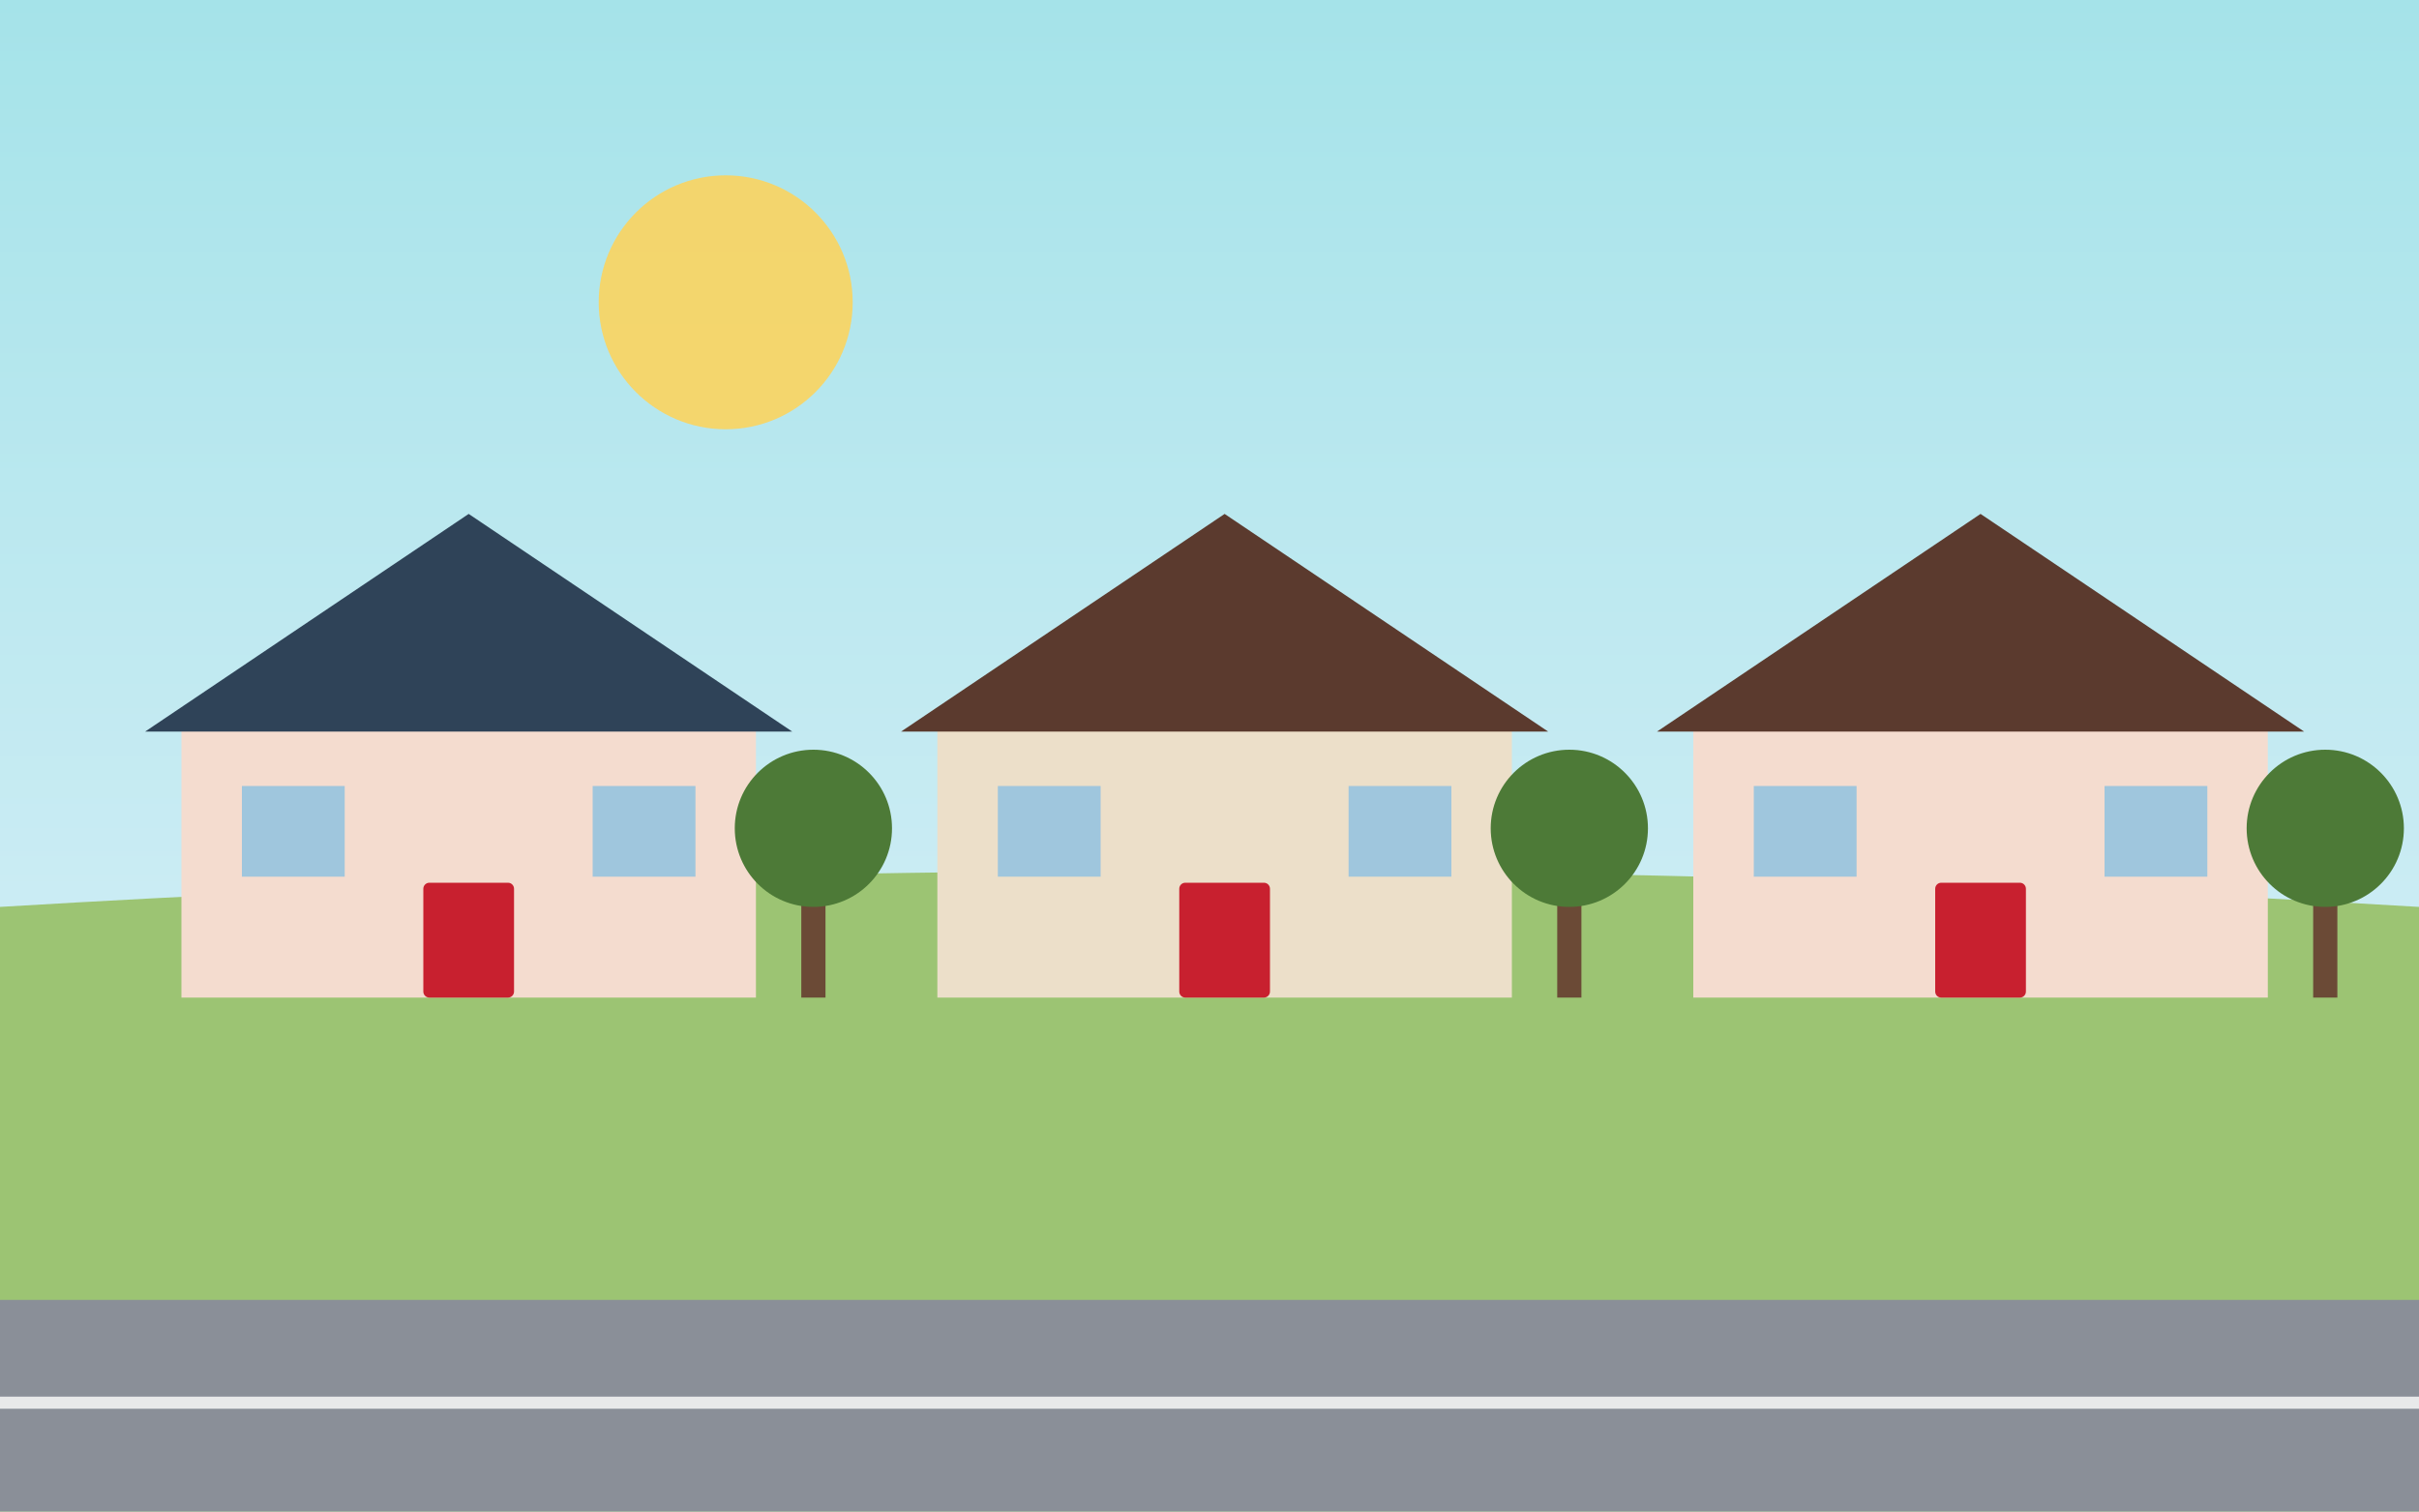
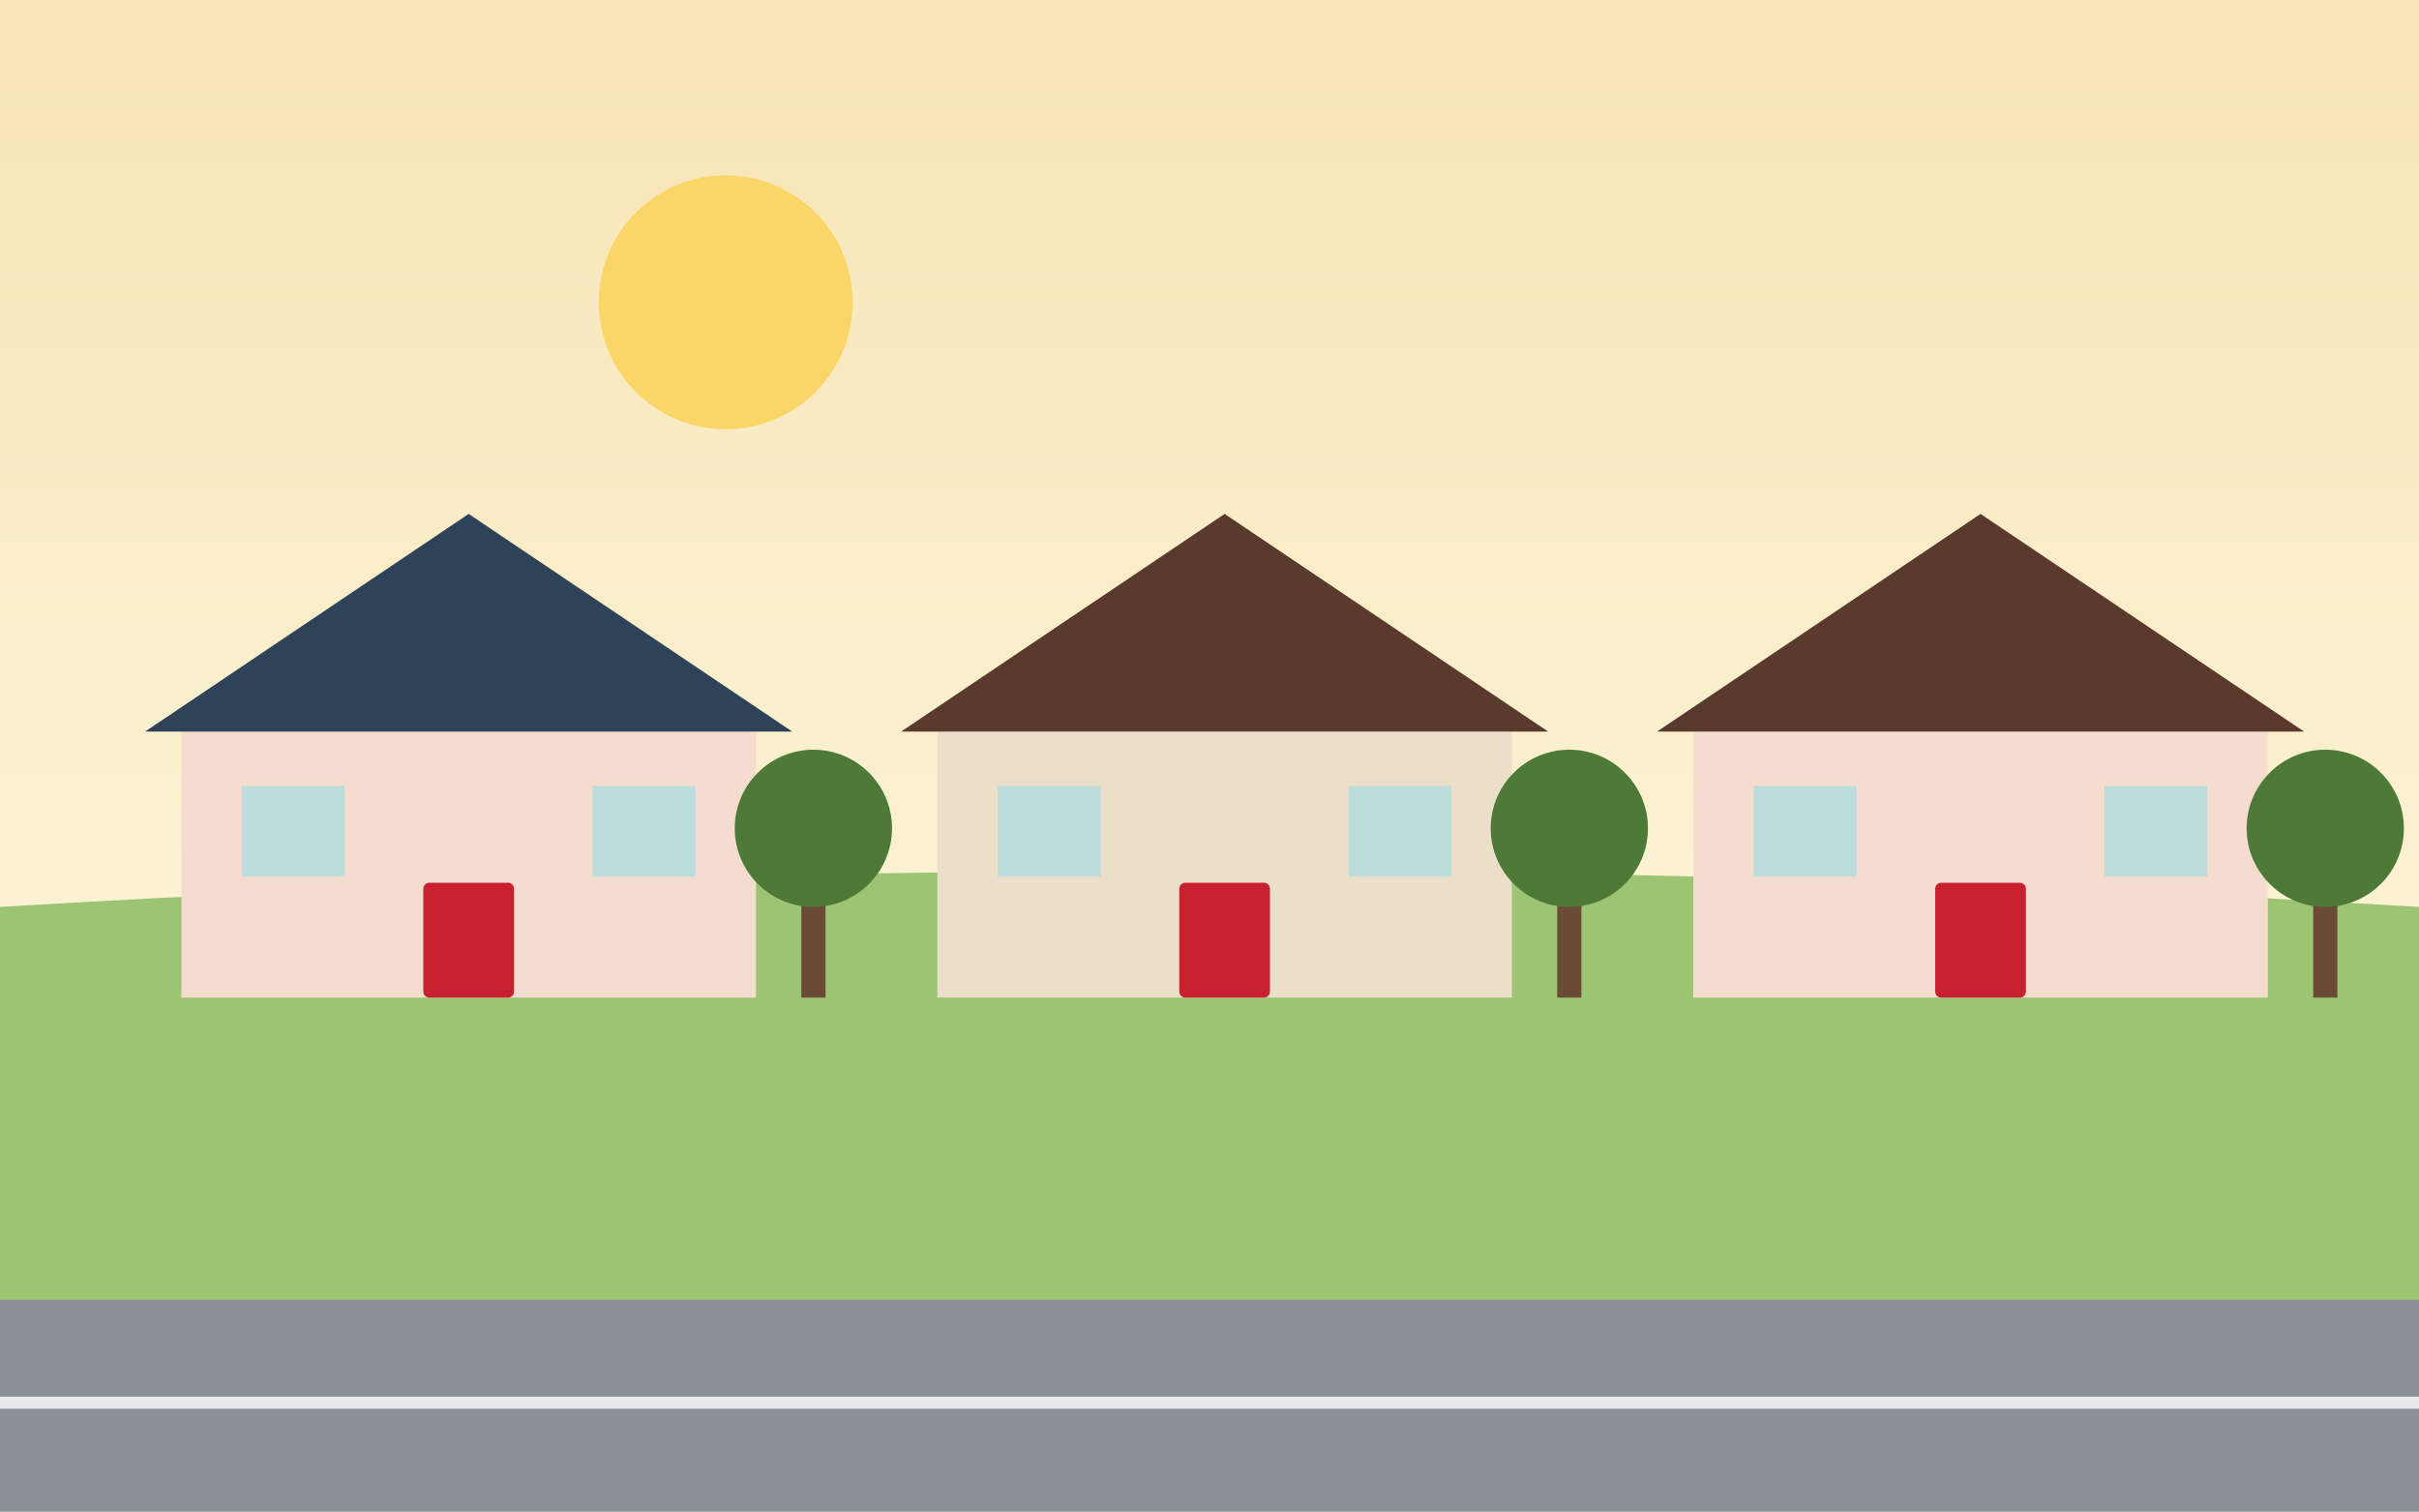
<svg xmlns="http://www.w3.org/2000/svg" viewBox="0 0 800 500" role="img" aria-label="Island vs. Mainland: Where Should You Buy in Atlantic County?">
  <defs>
    <linearGradient id="s" x1="0" y1="0" x2="0" y2="1">
-       <stop offset="0" stop-color="hsl(185,60%,78%)" />
-       <stop offset="1" stop-color="hsl(205,75%,94%)" />
+       <stop offset="0" stop-color="hsl(43,80%,84%)" />
+       <stop offset="1" stop-color="hsl(53,95%,95%)" />
    </linearGradient>
  </defs>
  <rect width="800" height="500" fill="url(#s)" />
  <circle cx="240" cy="100" r="42" fill="#fbd45f" opacity=".9" />
  <path d="M0 300 Q400 276 800 300 V500 H0Z" fill="#9cc473" />
  <rect y="430" width="800" height="70" fill="#8a8f98" />
  <rect y="462" width="800" height="4" fill="#fff" opacity=".8" />
  <rect x="60" y="240" width="190" height="90" fill="#f4dccf" />
  <path d="M48 242 L155 170 L262 242Z" fill="#2f4358" />
  <rect x="140" y="292" width="30" height="38" rx="2" fill="#c8202f" />
-   <rect x="80" y="260" width="34" height="30" fill="#9fc6dd" />
-   <rect x="196" y="260" width="34" height="30" fill="#9fc6dd" />
+   <rect x="80" y="260" width="34" height="30" fill="#bddcdc" />
+   <rect x="196" y="260" width="34" height="30" fill="#bddcdc" />
  <rect x="265" y="290" width="8" height="40" fill="#6b4a36" />
  <circle cx="269" cy="274" r="26" fill="#4d7a37" />
  <rect x="310" y="240" width="190" height="90" fill="#ecdfc9" />
  <path d="M298 242 L405 170 L512 242Z" fill="#5b3a2e" />
  <rect x="390" y="292" width="30" height="38" rx="2" fill="#c8202f" />
-   <rect x="330" y="260" width="34" height="30" fill="#9fc6dd" />
-   <rect x="446" y="260" width="34" height="30" fill="#9fc6dd" />
+   <rect x="330" y="260" width="34" height="30" fill="#bddcdc" />
+   <rect x="446" y="260" width="34" height="30" fill="#bddcdc" />
  <rect x="515" y="290" width="8" height="40" fill="#6b4a36" />
  <circle cx="519" cy="274" r="26" fill="#4d7a37" />
  <rect x="560" y="240" width="190" height="90" fill="#f4dccf" />
  <path d="M548 242 L655 170 L762 242Z" fill="#5b3a2e" />
  <rect x="640" y="292" width="30" height="38" rx="2" fill="#c8202f" />
-   <rect x="580" y="260" width="34" height="30" fill="#9fc6dd" />
-   <rect x="696" y="260" width="34" height="30" fill="#9fc6dd" />
+   <rect x="580" y="260" width="34" height="30" fill="#bddcdc" />
+   <rect x="696" y="260" width="34" height="30" fill="#bddcdc" />
  <rect x="765" y="290" width="8" height="40" fill="#6b4a36" />
  <circle cx="769" cy="274" r="26" fill="#4d7a37" />
</svg>
